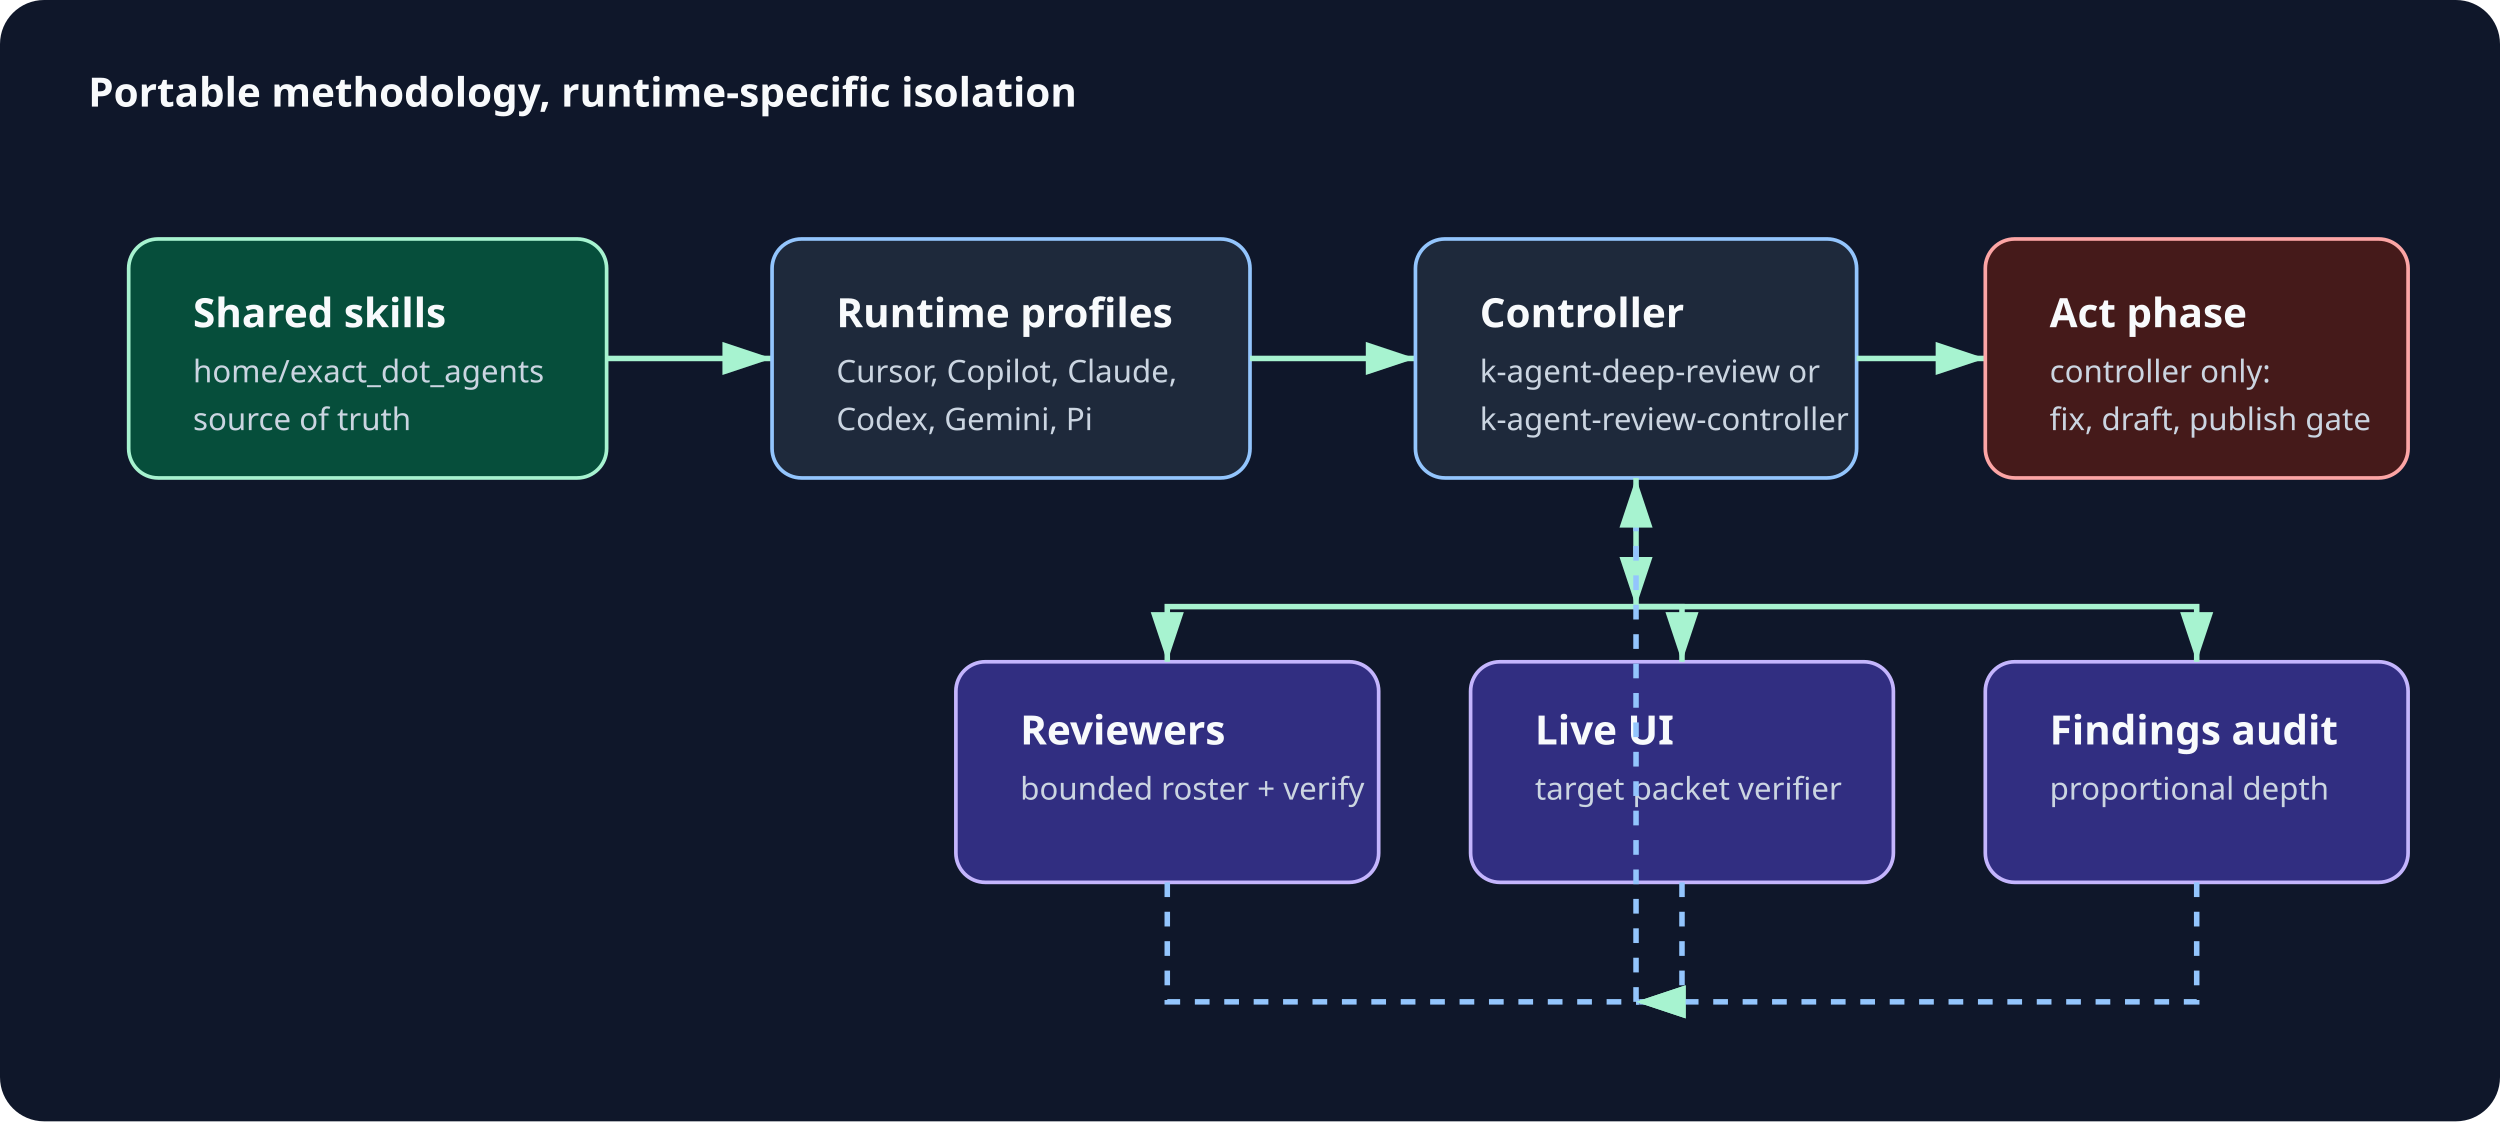
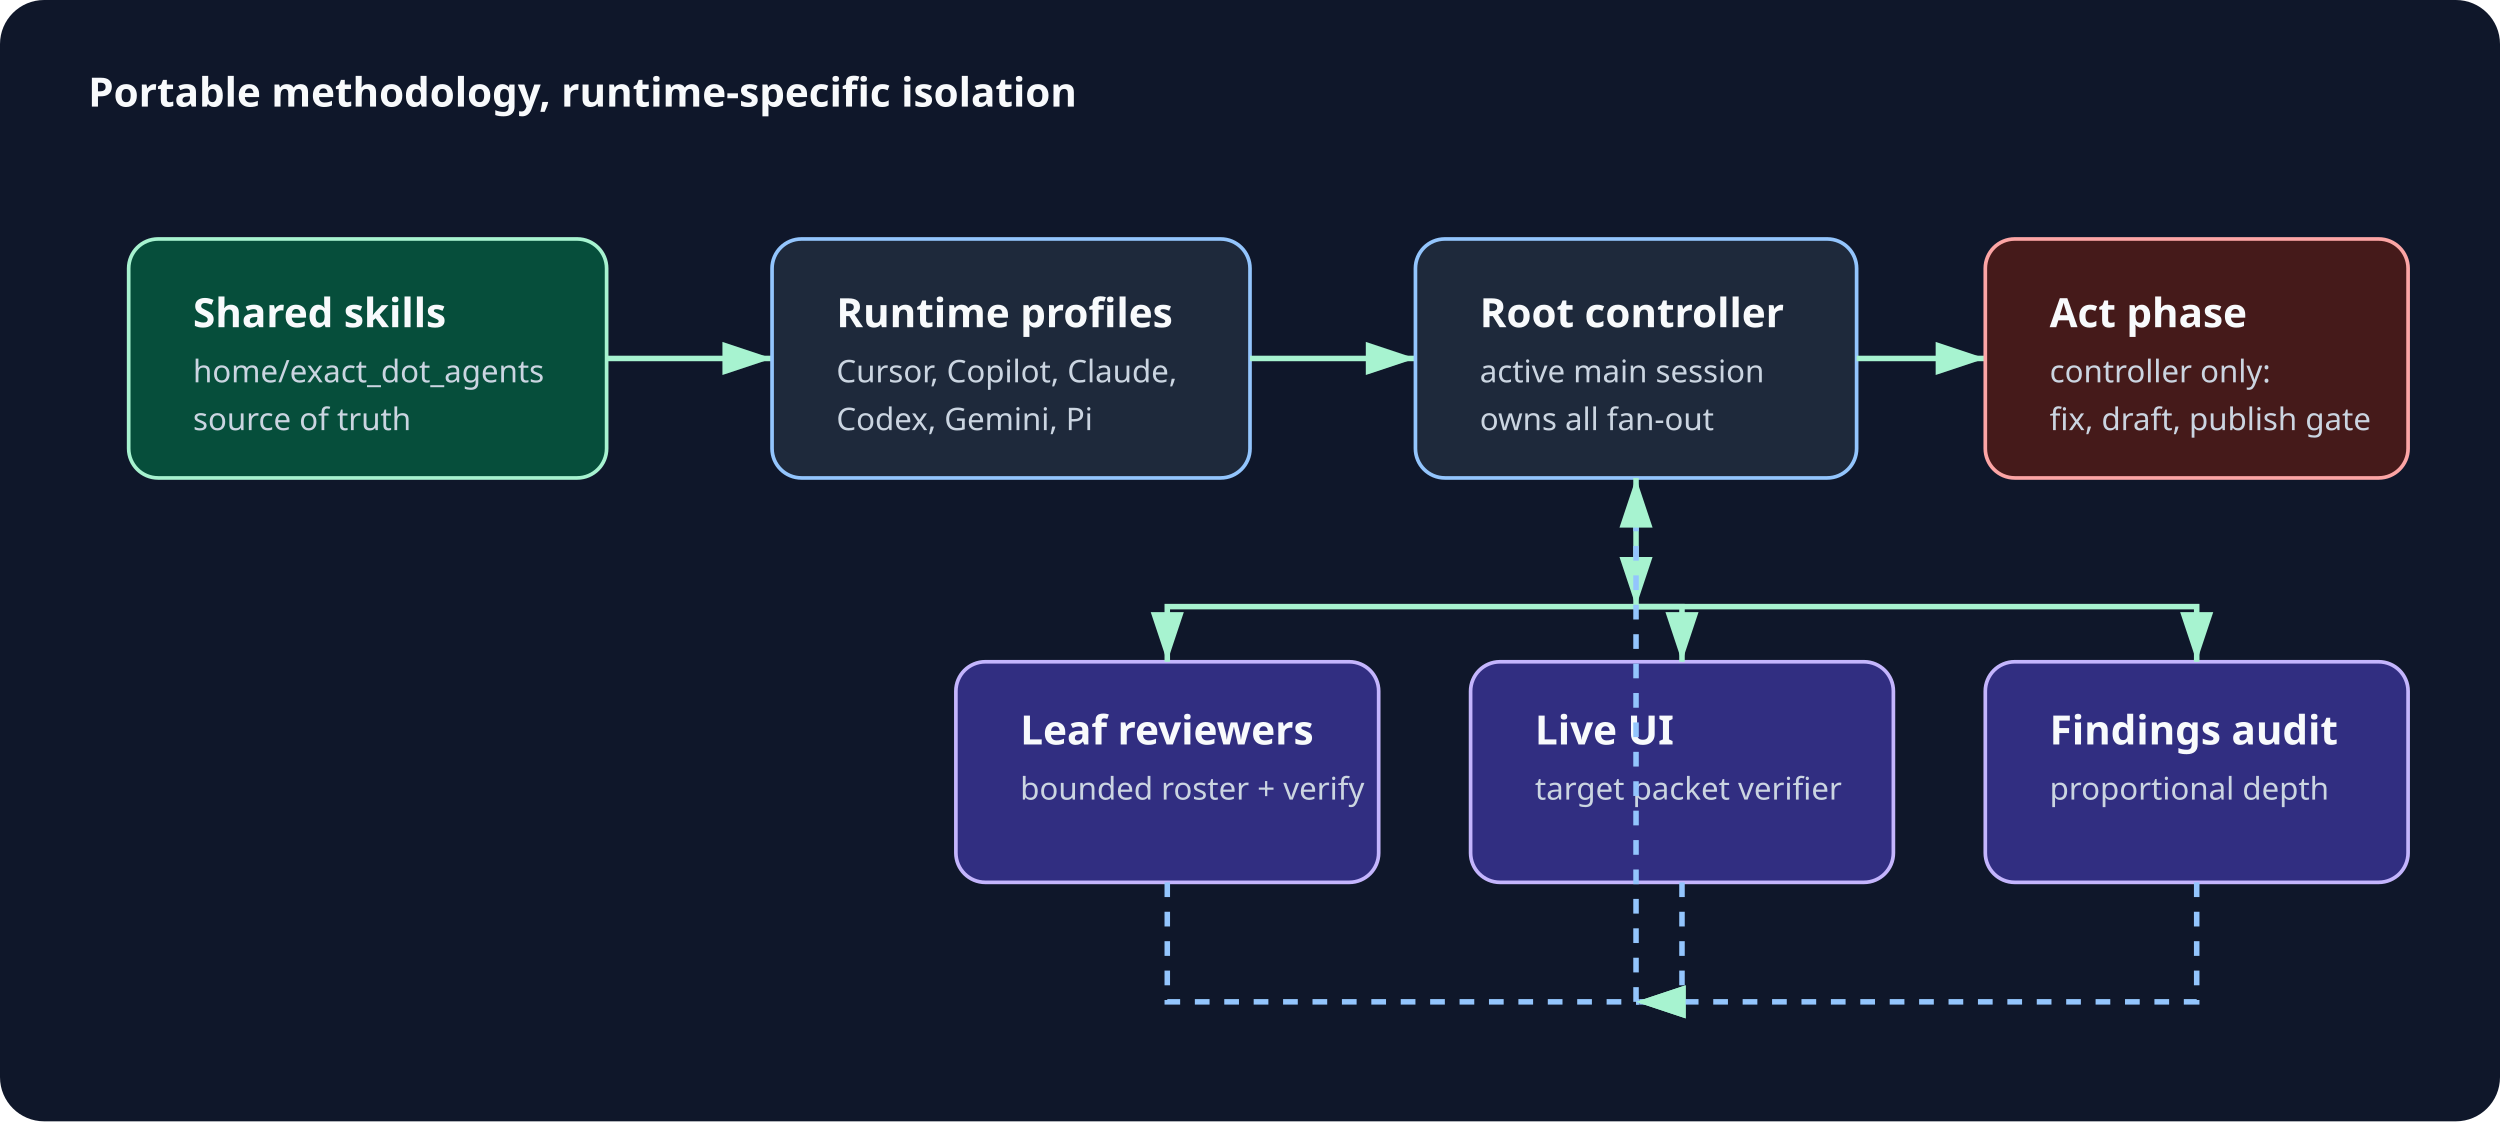
<svg xmlns="http://www.w3.org/2000/svg" width="1360" height="610" viewBox="0 0 1360 610" role="img" aria-labelledby="title desc">
  <defs>
    <marker id="arrow" markerWidth="10" markerHeight="10" refX="9" refY="3" orient="auto" markerUnits="strokeWidth">
      <path d="M0,0 L0,6 L9,3 z" fill="#a7f3d0" />
    </marker>
    <style>
      .bg{fill:#0f172a}.source{fill:#064e3b;stroke:#a7f3d0;stroke-width:2;rx:16}.box{fill:#1e293b;stroke:#93c5fd;stroke-width:2;rx:16}.worker{fill:#312e81;stroke:#c4b5fd;stroke-width:2;rx:16}.act{fill:#451a1a;stroke:#fca5a5;stroke-width:2;rx:16}.text{fill:#f8fafc;font:650 22px system-ui,sans-serif}.small{fill:#cbd5e1;font:500 17px system-ui,sans-serif}.line{stroke:#a7f3d0;stroke-width:3;fill:none;marker-end:url(#arrow)}.return{stroke:#93c5fd;stroke-width:3;fill:none;marker-end:url(#arrow);stroke-dasharray:8 8}
    </style>
  </defs>
  <rect class="bg" width="1360" height="610" rx="24" />
  <text class="text" x="48" y="58">Portable methodology, runtime-specific isolation</text>
  <rect class="source" x="70" y="130" width="260" height="130" />
  <text class="text" x="105" y="178">Shared skills</text>
  <text class="small" x="105" y="208">home/exact_dot_agents</text>
  <text class="small" x="105" y="234">source of truth</text>
  <path class="line" d="M330 195 H420" />
  <rect class="box" x="420" y="130" width="260" height="130" />
  <text class="text" x="455" y="178">Runtime profiles</text>
  <text class="small" x="455" y="208">Cursor, Copilot, Claude,</text>
  <text class="small" x="455" y="234">Codex, Gemini, Pi</text>
  <path class="line" d="M680 195 H770" />
  <rect class="box" x="770" y="130" width="240" height="130" />
-   <text class="text" x="805" y="178">Controller</text>
-   <text class="small" x="805" y="208">k-agent-deep-review or</text>
-   <text class="small" x="805" y="234">k-agent-review-controller</text>
+   <text class="text" x="805" y="178">Root controller</text>
+   <text class="small" x="805" y="208">active main session</text>
+   <text class="small" x="805" y="234">owns all fan-out</text>
  <path class="line" d="M890 260 V330" />
  <rect class="worker" x="520" y="360" width="230" height="120" />
-   <text class="text" x="555" y="405">Reviewers</text>
+   <text class="text" x="555" y="405">Leaf reviewers</text>
  <text class="small" x="555" y="435">bounded roster + verify</text>
  <rect class="worker" x="800" y="360" width="230" height="120" />
  <text class="text" x="835" y="405">Live UI</text>
  <text class="small" x="835" y="435">target packet verifier</text>
  <rect class="worker" x="1080" y="360" width="230" height="120" />
  <text class="text" x="1115" y="405">Findings audit</text>
  <text class="small" x="1115" y="435">proportional depth</text>
  <path class="line" d="M890 330 H635 V360" />
  <path class="line" d="M890 330 H915 V360" />
  <path class="line" d="M890 330 H1195 V360" />
  <path class="return" d="M635 480 V545 H890 V260" />
  <path class="return" d="M915 480 V545 H890" />
  <path class="return" d="M1195 480 V545 H890" />
  <path class="line" d="M1010 195 H1080" />
  <rect class="act" x="1080" y="130" width="230" height="130" />
  <text class="text" x="1115" y="178">Act phase</text>
  <text class="small" x="1115" y="208">controller only:</text>
  <text class="small" x="1115" y="234">fix, draft, publish gate</text>
</svg>
